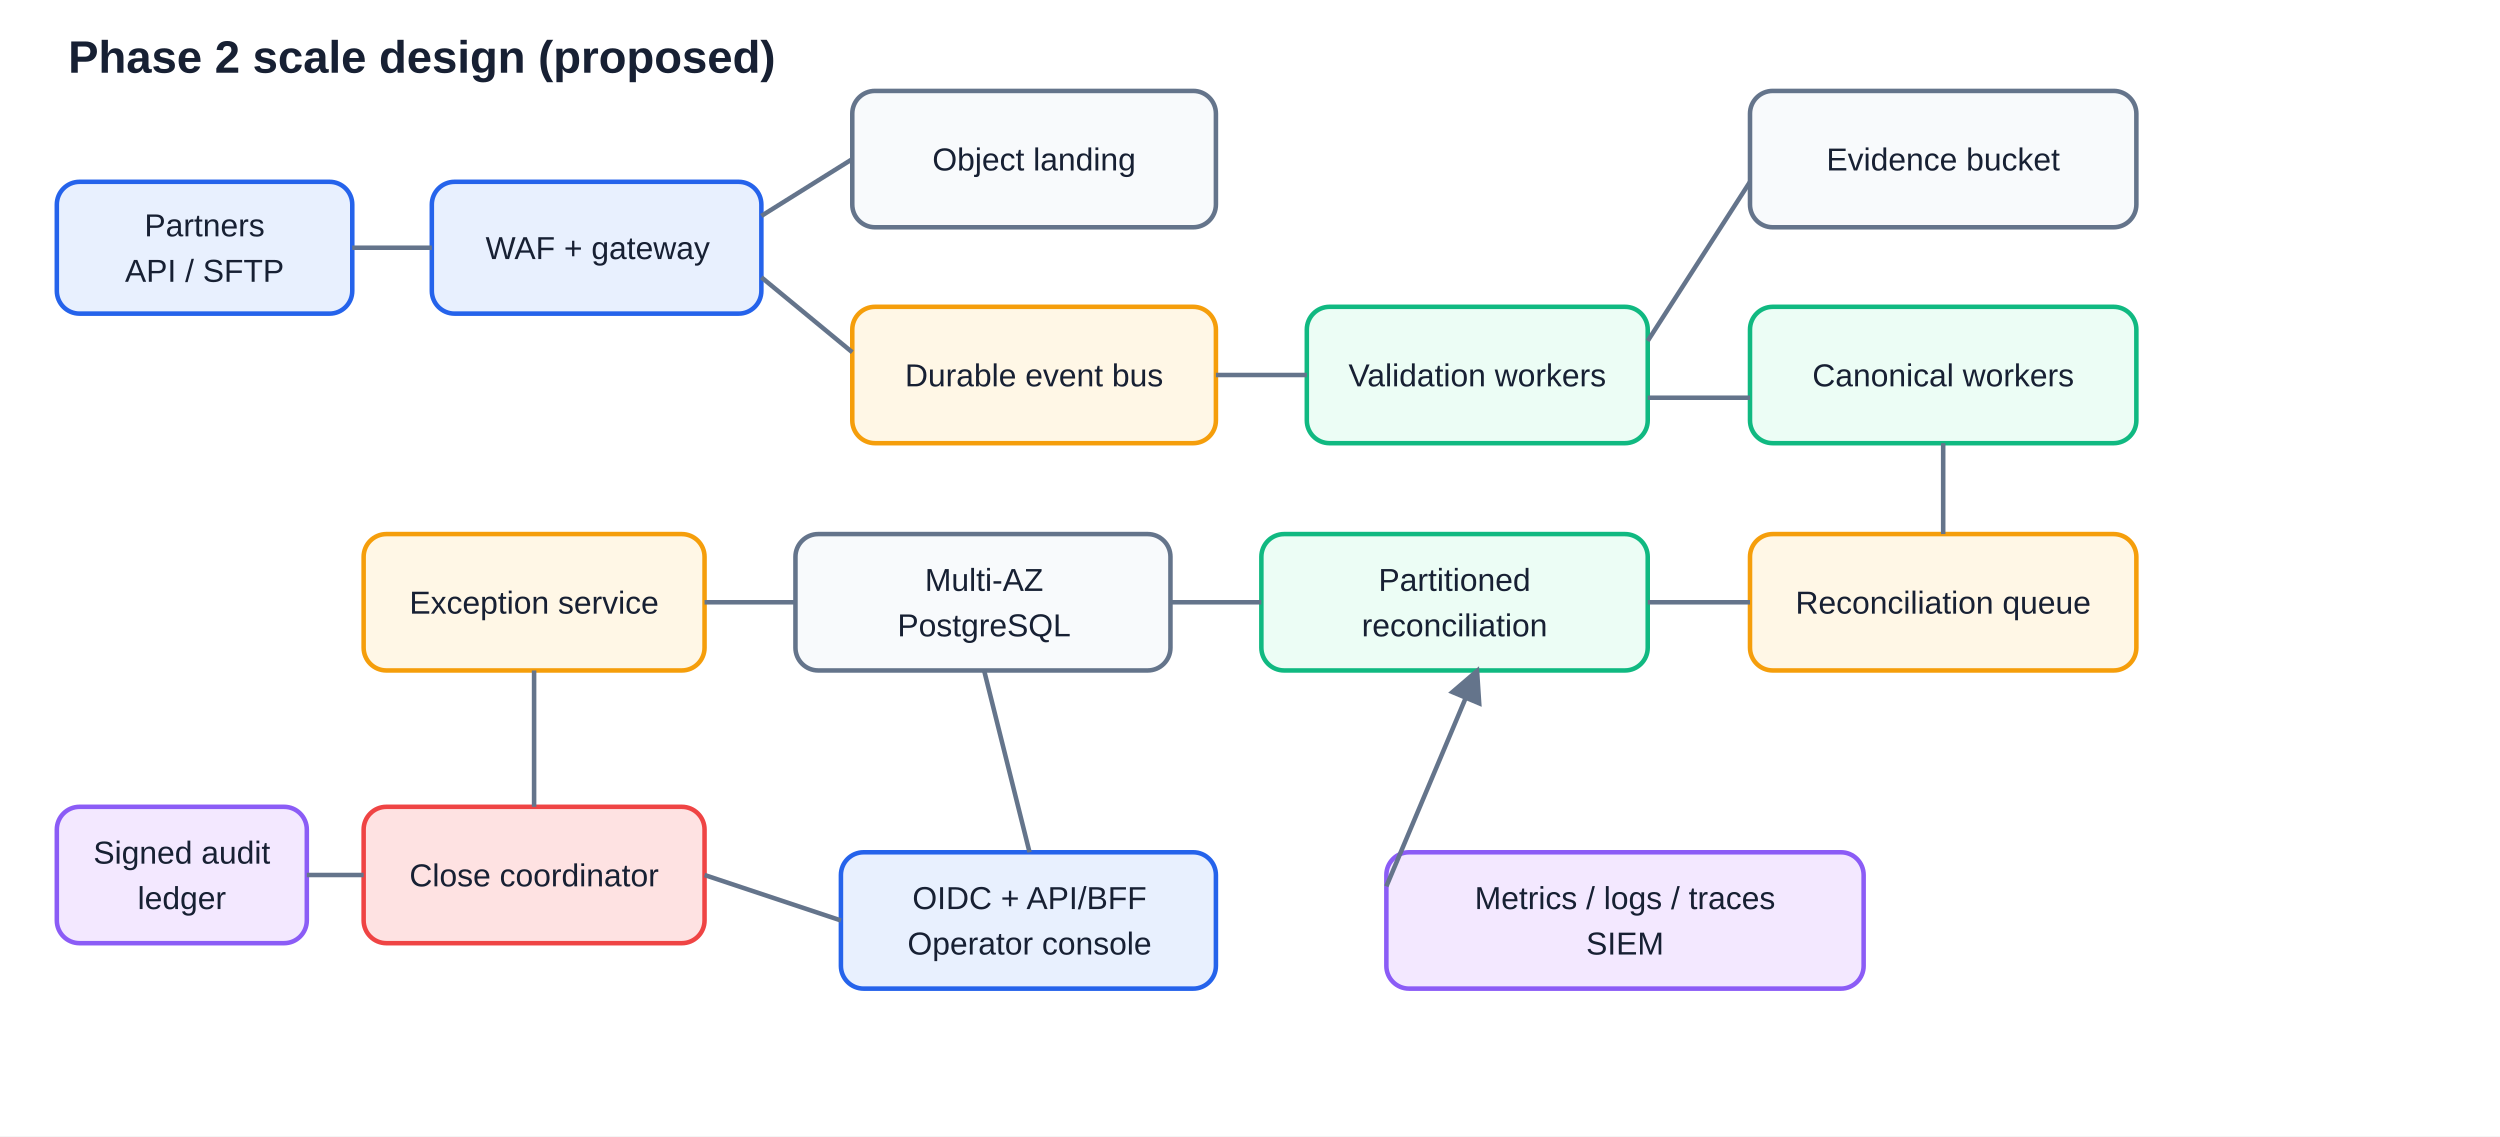
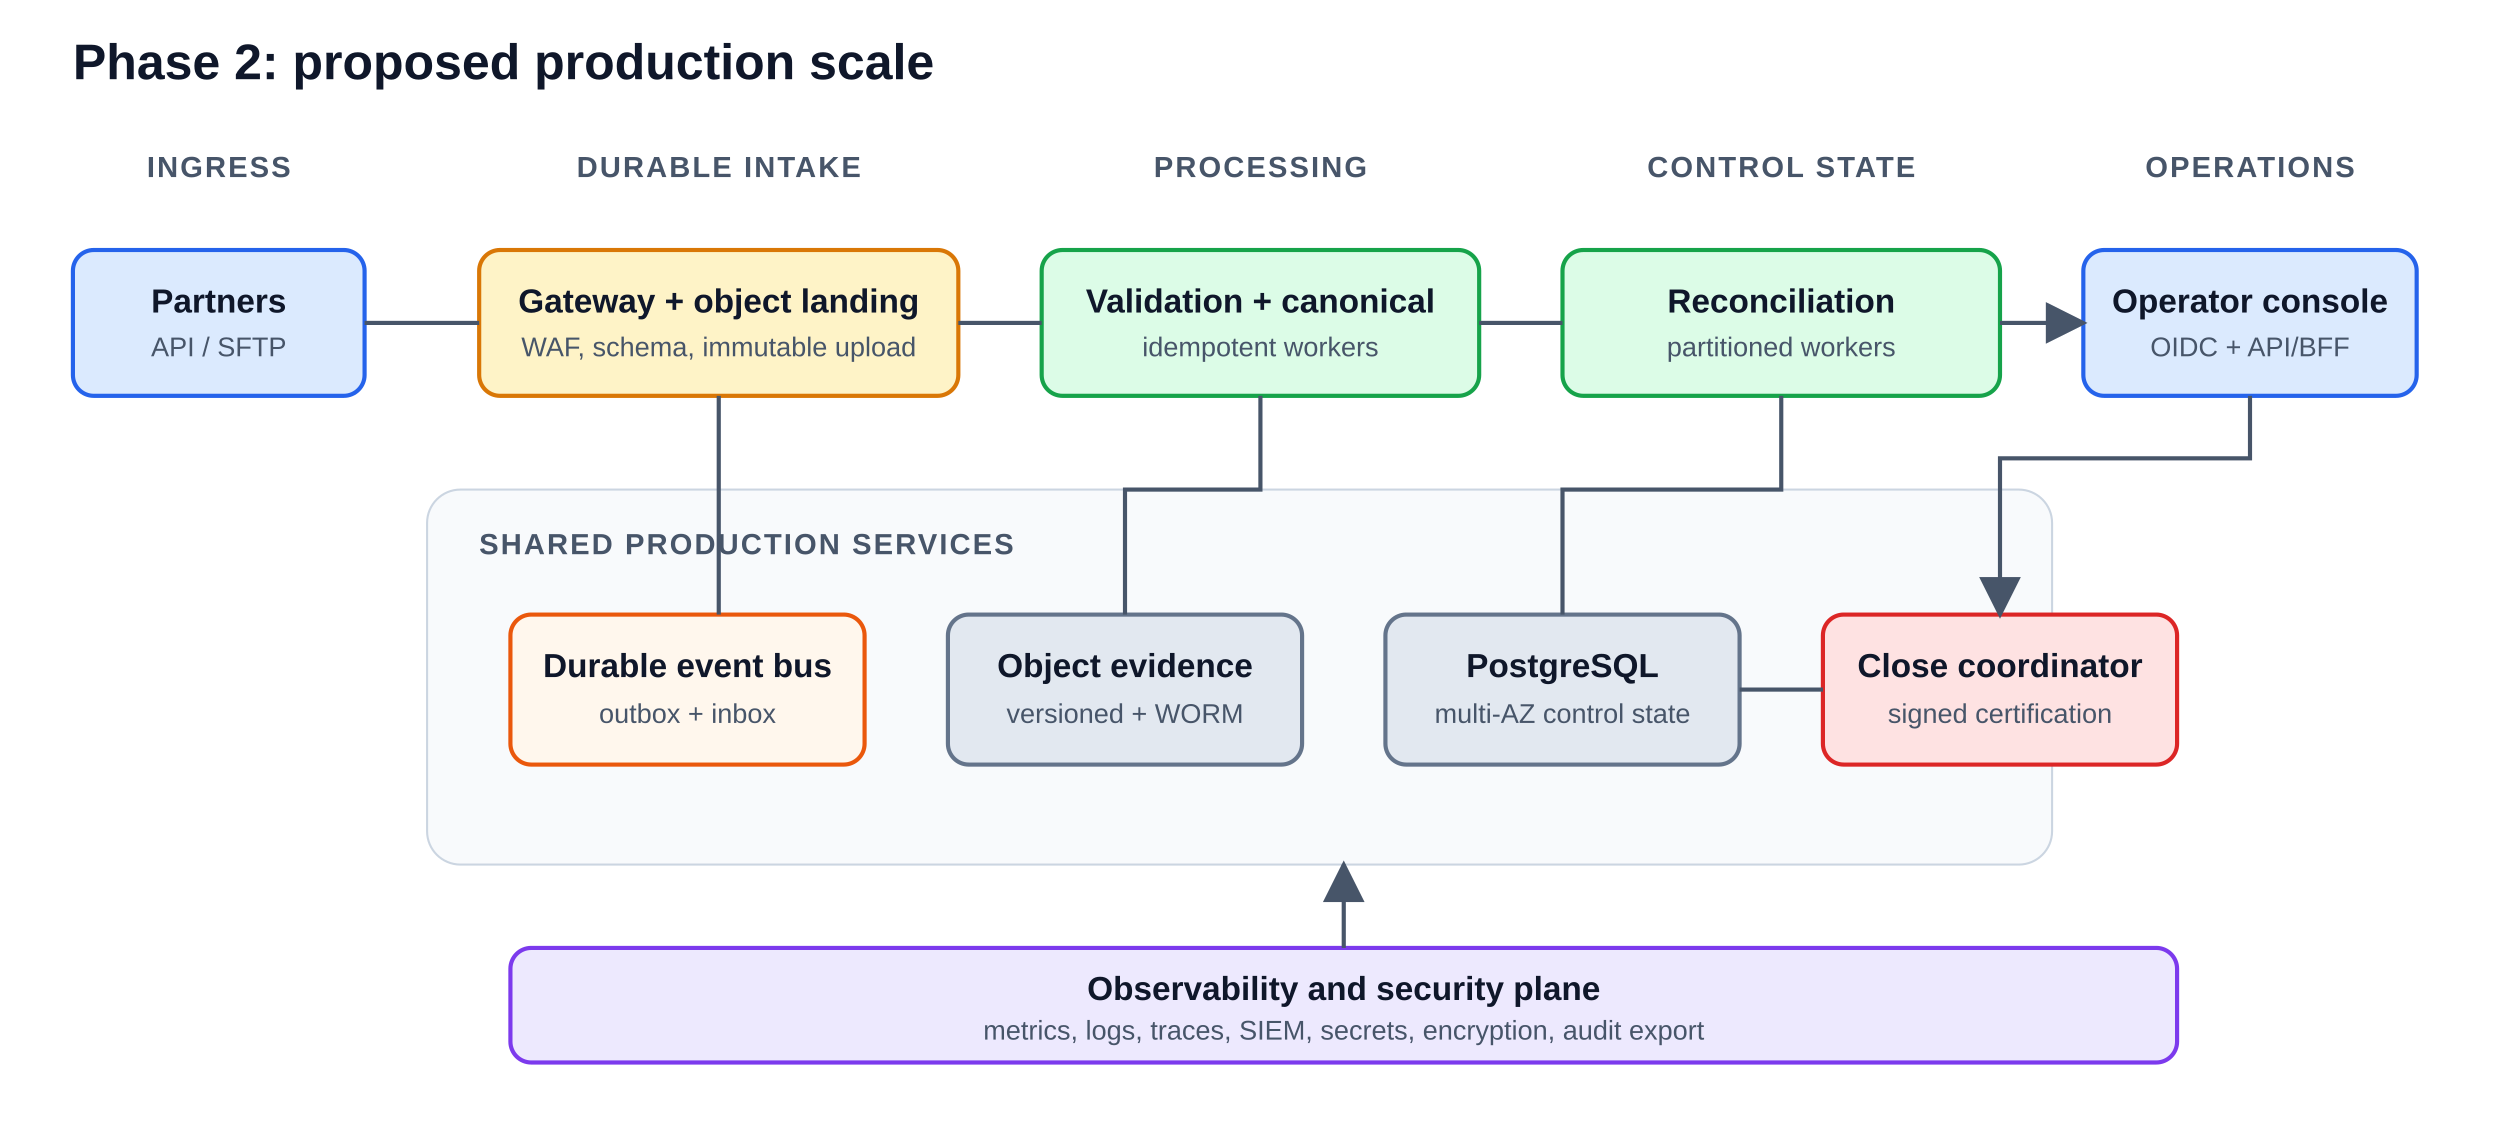
- <svg xmlns="http://www.w3.org/2000/svg" width="1100" height="500" viewBox="0 0 1100 500">
+ <svg xmlns="http://www.w3.org/2000/svg" width="1200" height="540" viewBox="0 0 1200 540">
  <defs>
-     <marker id="a" markerWidth="8" markerHeight="8" refX="7" refY="4" orient="auto">
-       <path d="M0 0L8 4L0 8z" fill="#64748b" />
+     <marker id="arrow" markerWidth="10" markerHeight="10" refX="9" refY="5" orient="auto">
+       <path d="M0 0L10 5L0 10z" fill="#475569" />
    </marker>
-     <style>text{font-family:Arial,sans-serif;fill:#172033;font-size:14px}.t{font-size:20px;font-weight:700}.b{rx:10;stroke-width:2}.e{stroke:#64748b;stroke-width:2;fill:none;marker-end:url(#a)}</style>
+     <style>.title{font:700 24px Arial;fill:#0f172a}.zone{font:700 14px Arial;fill:#475569;letter-spacing:1px}.label{font:600 16px Arial;fill:#0f172a}.sub{font:13px Arial;fill:#475569}.box{stroke-width:2;rx:10}.line{stroke:#475569;stroke-width:2;fill:none;marker-end:url(#arrow)}</style>
  </defs>
-   <rect width="1100" height="500" fill="#fff" />
-   <text class="t" x="30" y="32">Phase 2 scale design (proposed)</text>
+   <rect width="1200" height="540" fill="#fff" />
+   <text class="title" x="35" y="38">Phase 2: proposed production scale</text>
  <g text-anchor="middle">
-     <rect class="b" x="25" y="80" width="130" height="58" fill="#e8f0fe" stroke="#2563eb" />
-     <text x="90" y="104">Partners</text>
-     <text x="90" y="124">API / SFTP</text>
-     <rect class="b" x="190" y="80" width="145" height="58" fill="#e8f0fe" stroke="#2563eb" />
-     <text x="263" y="114">WAF + gateway</text>
-     <rect class="b" x="375" y="40" width="160" height="60" fill="#f8fafc" stroke="#64748b" />
-     <text x="455" y="75">Object landing</text>
-     <rect class="b" x="375" y="135" width="160" height="60" fill="#fff7e6" stroke="#f59e0b" />
-     <text x="455" y="170">Durable event bus</text>
-     <rect class="b" x="575" y="135" width="150" height="60" fill="#ecfdf5" stroke="#10b981" />
-     <text x="650" y="170">Validation workers</text>
-     <rect class="b" x="770" y="40" width="170" height="60" fill="#f8fafc" stroke="#64748b" />
-     <text x="855" y="75">Evidence bucket</text>
-     <rect class="b" x="770" y="135" width="170" height="60" fill="#ecfdf5" stroke="#10b981" />
-     <text x="855" y="170">Canonical workers</text>
-     <rect class="b" x="770" y="235" width="170" height="60" fill="#fff7e6" stroke="#f59e0b" />
-     <text x="855" y="270">Reconciliation queue</text>
-     <rect class="b" x="555" y="235" width="170" height="60" fill="#ecfdf5" stroke="#10b981" />
-     <text x="640" y="260">Partitioned</text>
-     <text x="640" y="280">reconciliation</text>
-     <rect class="b" x="350" y="235" width="165" height="60" fill="#f8fafc" stroke="#64748b" />
-     <text x="433" y="260">Multi-AZ</text>
-     <text x="433" y="280">PostgreSQL</text>
-     <rect class="b" x="160" y="235" width="150" height="60" fill="#fff7e6" stroke="#f59e0b" />
-     <text x="235" y="270">Exception service</text>
-     <rect class="b" x="160" y="355" width="150" height="60" fill="#fee2e2" stroke="#ef4444" />
-     <text x="235" y="390">Close coordinator</text>
-     <rect class="b" x="25" y="355" width="110" height="60" fill="#f3e8ff" stroke="#8b5cf6" />
-     <text x="80" y="380">Signed audit</text>
-     <text x="80" y="400">ledger</text>
-     <rect class="b" x="370" y="375" width="165" height="60" fill="#e8f0fe" stroke="#2563eb" />
-     <text x="453" y="400">OIDC + API/BFF</text>
-     <text x="453" y="420">Operator console</text>
-     <rect class="b" x="610" y="375" width="210" height="60" fill="#f3e8ff" stroke="#8b5cf6" />
-     <text x="715" y="400">Metrics / logs / traces</text>
-     <text x="715" y="420">SIEM</text>
+     <text class="zone" x="105" y="85">INGRESS</text>
+     <text class="zone" x="345" y="85">DURABLE INTAKE</text>
+     <text class="zone" x="605" y="85">PROCESSING</text>
+     <text class="zone" x="855" y="85">CONTROL STATE</text>
+     <text class="zone" x="1080" y="85">OPERATIONS</text>
+     <rect class="box" x="35" y="120" width="140" height="70" fill="#dbeafe" stroke="#2563eb" />
+     <text class="label" x="105" y="150">Partners</text>
+     <text class="sub" x="105" y="171">API / SFTP</text>
+     <rect class="box" x="230" y="120" width="230" height="70" fill="#fef3c7" stroke="#d97706" />
+     <text class="label" x="345" y="150">Gateway + object landing</text>
+     <text class="sub" x="345" y="171">WAF, schema, immutable upload</text>
+     <rect class="box" x="500" y="120" width="210" height="70" fill="#dcfce7" stroke="#16a34a" />
+     <text class="label" x="605" y="150">Validation + canonical</text>
+     <text class="sub" x="605" y="171">idempotent workers</text>
+     <rect class="box" x="750" y="120" width="210" height="70" fill="#dcfce7" stroke="#16a34a" />
+     <text class="label" x="855" y="150">Reconciliation</text>
+     <text class="sub" x="855" y="171">partitioned workers</text>
+     <rect class="box" x="1000" y="120" width="160" height="70" fill="#dbeafe" stroke="#2563eb" />
+     <text class="label" x="1080" y="150">Operator console</text>
+     <text class="sub" x="1080" y="171">OIDC + API/BFF</text>
  </g>
-   <path class="e" d="M155 109H190M335 95L375 70M335 122L375 155M535 165H575M725 150L770 80M725 175H770M855 195V235M770 265H725M555 265H515M350 265H310M235 295V355M160 385H135M453 375L433 295M370 405L310 385M610 390L650 295" />
+   <path class="line" d="M175 155H230M460 155H500M710 155H750M960 155H1000" />
+   <rect x="205" y="235" width="780" height="180" rx="16" fill="#f8fafc" stroke="#cbd5e1" />
+   <text class="zone" x="230" y="266">SHARED PRODUCTION SERVICES</text>
+   <g text-anchor="middle">
+     <rect class="box" x="245" y="295" width="170" height="72" fill="#fff7ed" stroke="#ea580c" />
+     <text class="label" x="330" y="325">Durable event bus</text>
+     <text class="sub" x="330" y="347">outbox + inbox</text>
+     <rect class="box" x="455" y="295" width="170" height="72" fill="#e2e8f0" stroke="#64748b" />
+     <text class="label" x="540" y="325">Object evidence</text>
+     <text class="sub" x="540" y="347">versioned + WORM</text>
+     <rect class="box" x="665" y="295" width="170" height="72" fill="#e2e8f0" stroke="#64748b" />
+     <text class="label" x="750" y="325">PostgreSQL</text>
+     <text class="sub" x="750" y="347">multi-AZ control state</text>
+     <rect class="box" x="875" y="295" width="170" height="72" fill="#fee2e2" stroke="#dc2626" />
+     <text class="label" x="960" y="325">Close coordinator</text>
+     <text class="sub" x="960" y="347">signed certification</text>
+   </g>
+   <path class="line" d="M345 190V295M605 190V235H540V295M855 190V235H750V295M835 331H875M1080 190V220H960V295" />
+   <rect class="box" x="245" y="455" width="800" height="55" fill="#ede9fe" stroke="#7c3aed" />
+   <text class="label" x="645" y="480" text-anchor="middle">Observability and security plane</text>
+   <text class="sub" x="645" y="499" text-anchor="middle">metrics, logs, traces, SIEM, secrets, encryption, audit export</text>
+   <path class="line" d="M645 455V415" />
</svg>
